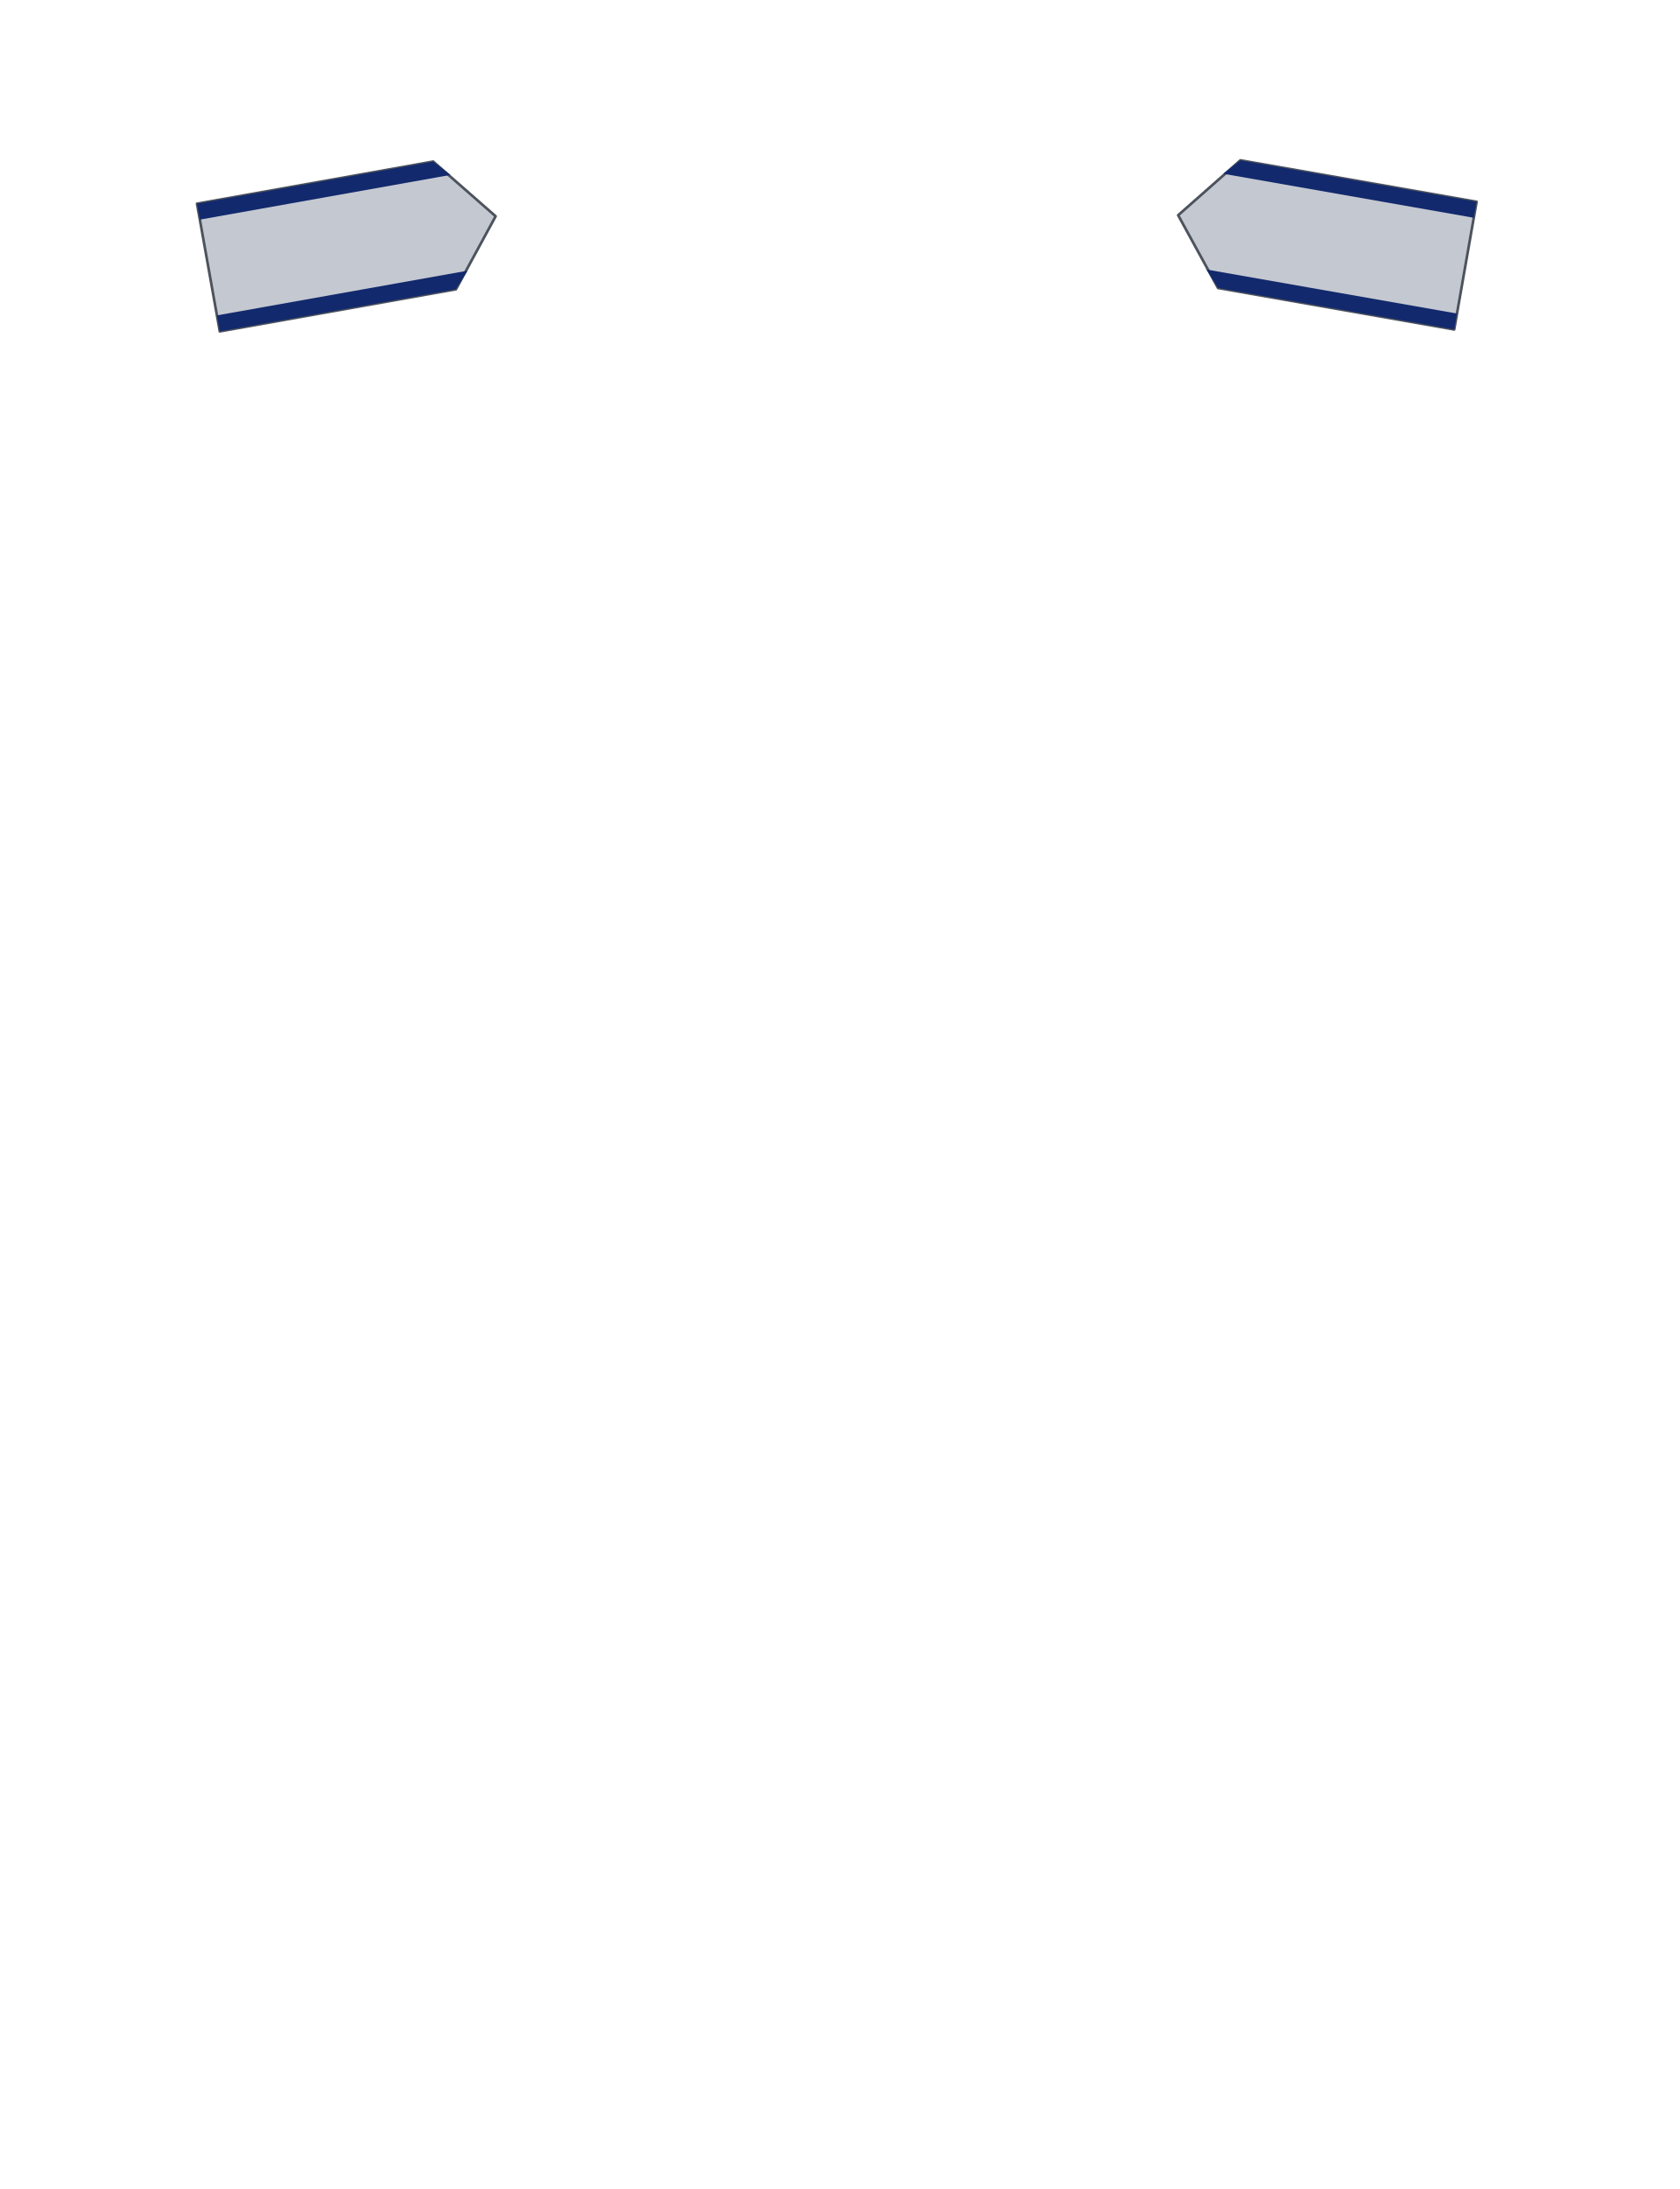
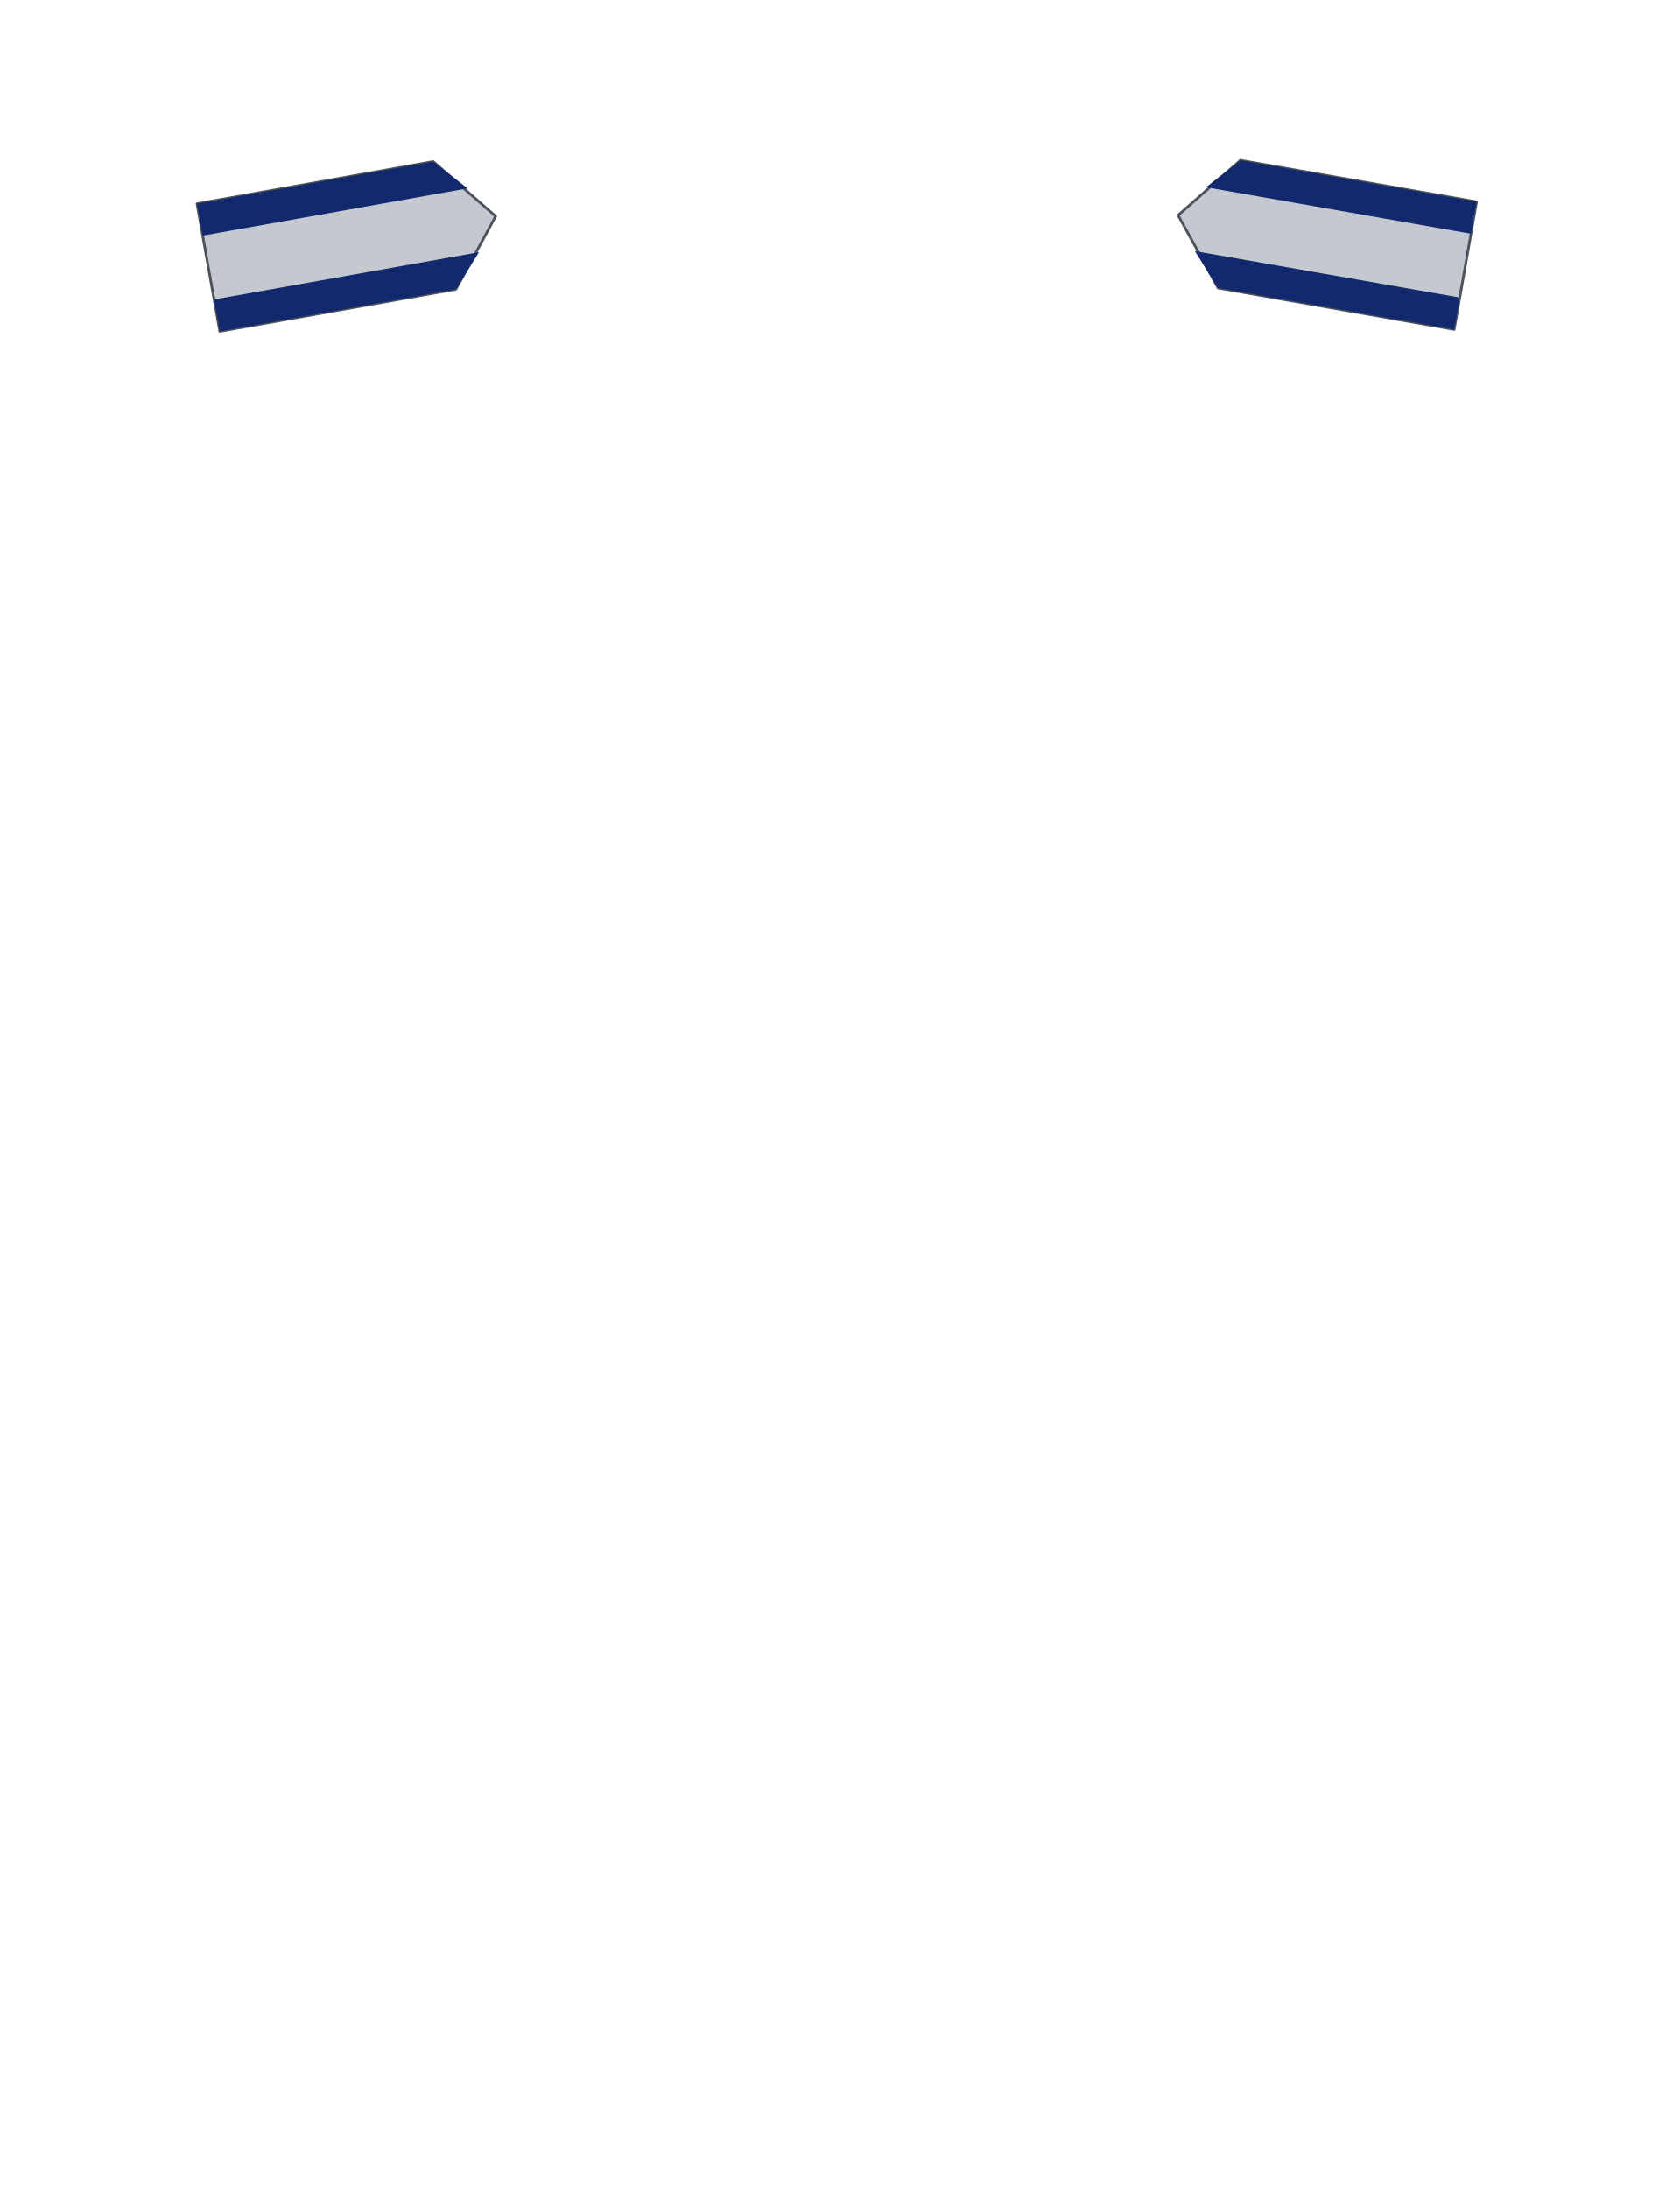
<svg xmlns="http://www.w3.org/2000/svg" width="25.528in" height="33.26in" viewBox="0 0 2552.8 3326" data-asset-id="garment-mess-dress-female-general-officer-shoulder-boards" data-source="original" data-units="0.01in">
  <defs>
    <linearGradient id="garment-mess-dress-female-general-officer-shoulder-boards__coatShade" gradientUnits="userSpaceOnUse" x1="-12" y1="0" x2="12" y2="0">
      <stop offset="0" stop-color="#000" stop-opacity=".30" />
      <stop offset=".12" stop-color="#000" stop-opacity=".08" />
      <stop offset=".3" stop-color="#000" stop-opacity="0" />
      <stop offset=".7" stop-color="#000" stop-opacity="0" />
      <stop offset=".88" stop-color="#000" stop-opacity=".08" />
      <stop offset="1" stop-color="#000" stop-opacity=".30" />
    </linearGradient>
    <linearGradient id="garment-mess-dress-female-general-officer-shoulder-boards__topLight" x1="0" y1="0" x2="0" y2="1">
      <stop offset="0" stop-color="#fff" stop-opacity=".10" />
      <stop offset="1" stop-color="#fff" stop-opacity="0" />
    </linearGradient>
    <radialGradient id="garment-mess-dress-female-general-officer-shoulder-boards__btn" cx=".4" cy=".35" r=".8">
      <stop offset="0" stop-color="#ffffff" />
      <stop offset=".6" stop-color="#cfd3da" />
      <stop offset="1" stop-color="#8d939e" />
    </radialGradient>
    <linearGradient id="garment-mess-dress-female-general-officer-shoulder-boards__plate" x1="0" y1="0" x2="0" y2="1">
      <stop offset="0" stop-color="#e4e6ea" />
      <stop offset="1" stop-color="#a9aeb8" />
    </linearGradient>
    <linearGradient id="garment-mess-dress-female-general-officer-shoulder-boards__satinL" x1="0" y1="0" x2="1" y2="0">
      <stop offset="0" stop-color="#0c1a45" />
      <stop offset=".45" stop-color="#27407f" />
      <stop offset="1" stop-color="#0a1740" />
    </linearGradient>
    <linearGradient id="garment-mess-dress-female-general-officer-shoulder-boards__satinR" x1="1" y1="0" x2="0" y2="0">
      <stop offset="0" stop-color="#0c1a45" />
      <stop offset=".45" stop-color="#27407f" />
      <stop offset="1" stop-color="#0a1740" />
    </linearGradient>
    <linearGradient id="garment-mess-dress-female-general-officer-shoulder-boards__coatEdge" gradientUnits="objectBoundingBox" x1="0" y1="0" x2="1" y2="0">
      <stop offset="0" stop-color="#000" stop-opacity=".32" />
      <stop offset=".14" stop-color="#000" stop-opacity=".06" />
      <stop offset=".5" stop-color="#000" stop-opacity="0" />
      <stop offset=".86" stop-color="#000" stop-opacity=".06" />
      <stop offset="1" stop-color="#000" stop-opacity=".32" />
    </linearGradient>
    <linearGradient id="garment-mess-dress-female-general-officer-shoulder-boards__shirtShade" x1="0" y1="0" x2="1" y2="0">
      <stop offset="0" stop-color="#8d94a8" stop-opacity=".55" />
      <stop offset=".22" stop-color="#8d94a8" stop-opacity="0" />
      <stop offset=".78" stop-color="#8d94a8" stop-opacity="0" />
      <stop offset="1" stop-color="#8d94a8" stop-opacity=".55" />
    </linearGradient>
    <linearGradient id="garment-mess-dress-female-general-officer-shoulder-boards__cumGrad" x1="0" y1="0" x2="0" y2="1">
      <stop offset="0" stop-color="#1c3374" />
      <stop offset="1" stop-color="#091944" />
    </linearGradient>
    <linearGradient id="garment-mess-dress-female-general-officer-shoulder-boards__satinBow" x1="0" y1="0" x2="0" y2="1">
      <stop offset="0" stop-color="#24397a" />
      <stop offset="1" stop-color="#0b1944" />
    </linearGradient>
  </defs>
  <g id="garment-mess-dress-female-general-officer-shoulder-boards__art" transform="translate(1276.400 25.000) scale(100)">
    <g id="garment-mess-dress-female-general-officer-shoulder-boards__shoulder-board-right">
      <path id="garment-mess-dress-female-general-officer-shoulder-boards__shoulder-board-right-body" d="M-9.770,2.845L-6.181,2.205L-5.232,3.036L-5.835,4.145L-9.424,4.785Z" fill="#c4c8d0" stroke="#4d535d" stroke-width=".04" stroke-linejoin="round" />
-       <path d="M-9.770,2.845L-6.181,2.205L-5.919,2.408L-9.727,3.087Z" fill="#12296d" />
-       <path d="M-9.424,4.785L-5.835,4.145L-5.660,3.863L-9.467,4.542Z" fill="#12296d" />
+       <path d="M-9.770,2.845L-6.181,2.205L-5.658,2.612L-9.683,3.330Z" fill="#12296d" />
+       <path d="M-9.424,4.785L-5.835,4.145L-5.485,3.582L-9.510,4.300Z" fill="#12296d" />
    </g>
    <g id="garment-mess-dress-female-general-officer-shoulder-boards__rank-slot-right">
-       <rect x="-8.732" y="2.564" width="2.199" height="1.801" fill="none" />
+       <rect x="-8.689" y="2.807" width="2.113" height="1.316" fill="none" />
    </g>
    <g id="garment-mess-dress-female-general-officer-shoulder-boards__shoulder-board-left">
      <path id="garment-mess-dress-female-general-officer-shoulder-boards__shoulder-board-left-body" d="M9.675,2.816L6.086,2.186L5.140,3.020L5.746,4.126L9.335,4.756Z" fill="#c4c8d0" stroke="#4d535d" stroke-width=".04" stroke-linejoin="round" />
-       <path d="M9.675,2.816L6.086,2.186L5.825,2.390L9.633,3.059Z" fill="#12296d" />
-       <path d="M9.335,4.756L5.746,4.126L5.570,3.845L9.377,4.514Z" fill="#12296d" />
+       <path d="M9.675,2.816L6.086,2.186L5.564,2.595L9.590,3.301Z" fill="#12296d" />
+       <path d="M9.335,4.756L5.746,4.126L5.394,3.565L9.420,4.271Z" fill="#12296d" />
    </g>
    <g id="garment-mess-dress-female-general-officer-shoulder-boards__rank-slot-left">
-       <rect x="6.443" y="2.544" width="2.195" height="1.796" fill="none" />
+       <rect x="6.485" y="2.786" width="2.110" height="1.311" fill="none" />
    </g>
  </g>
</svg>
